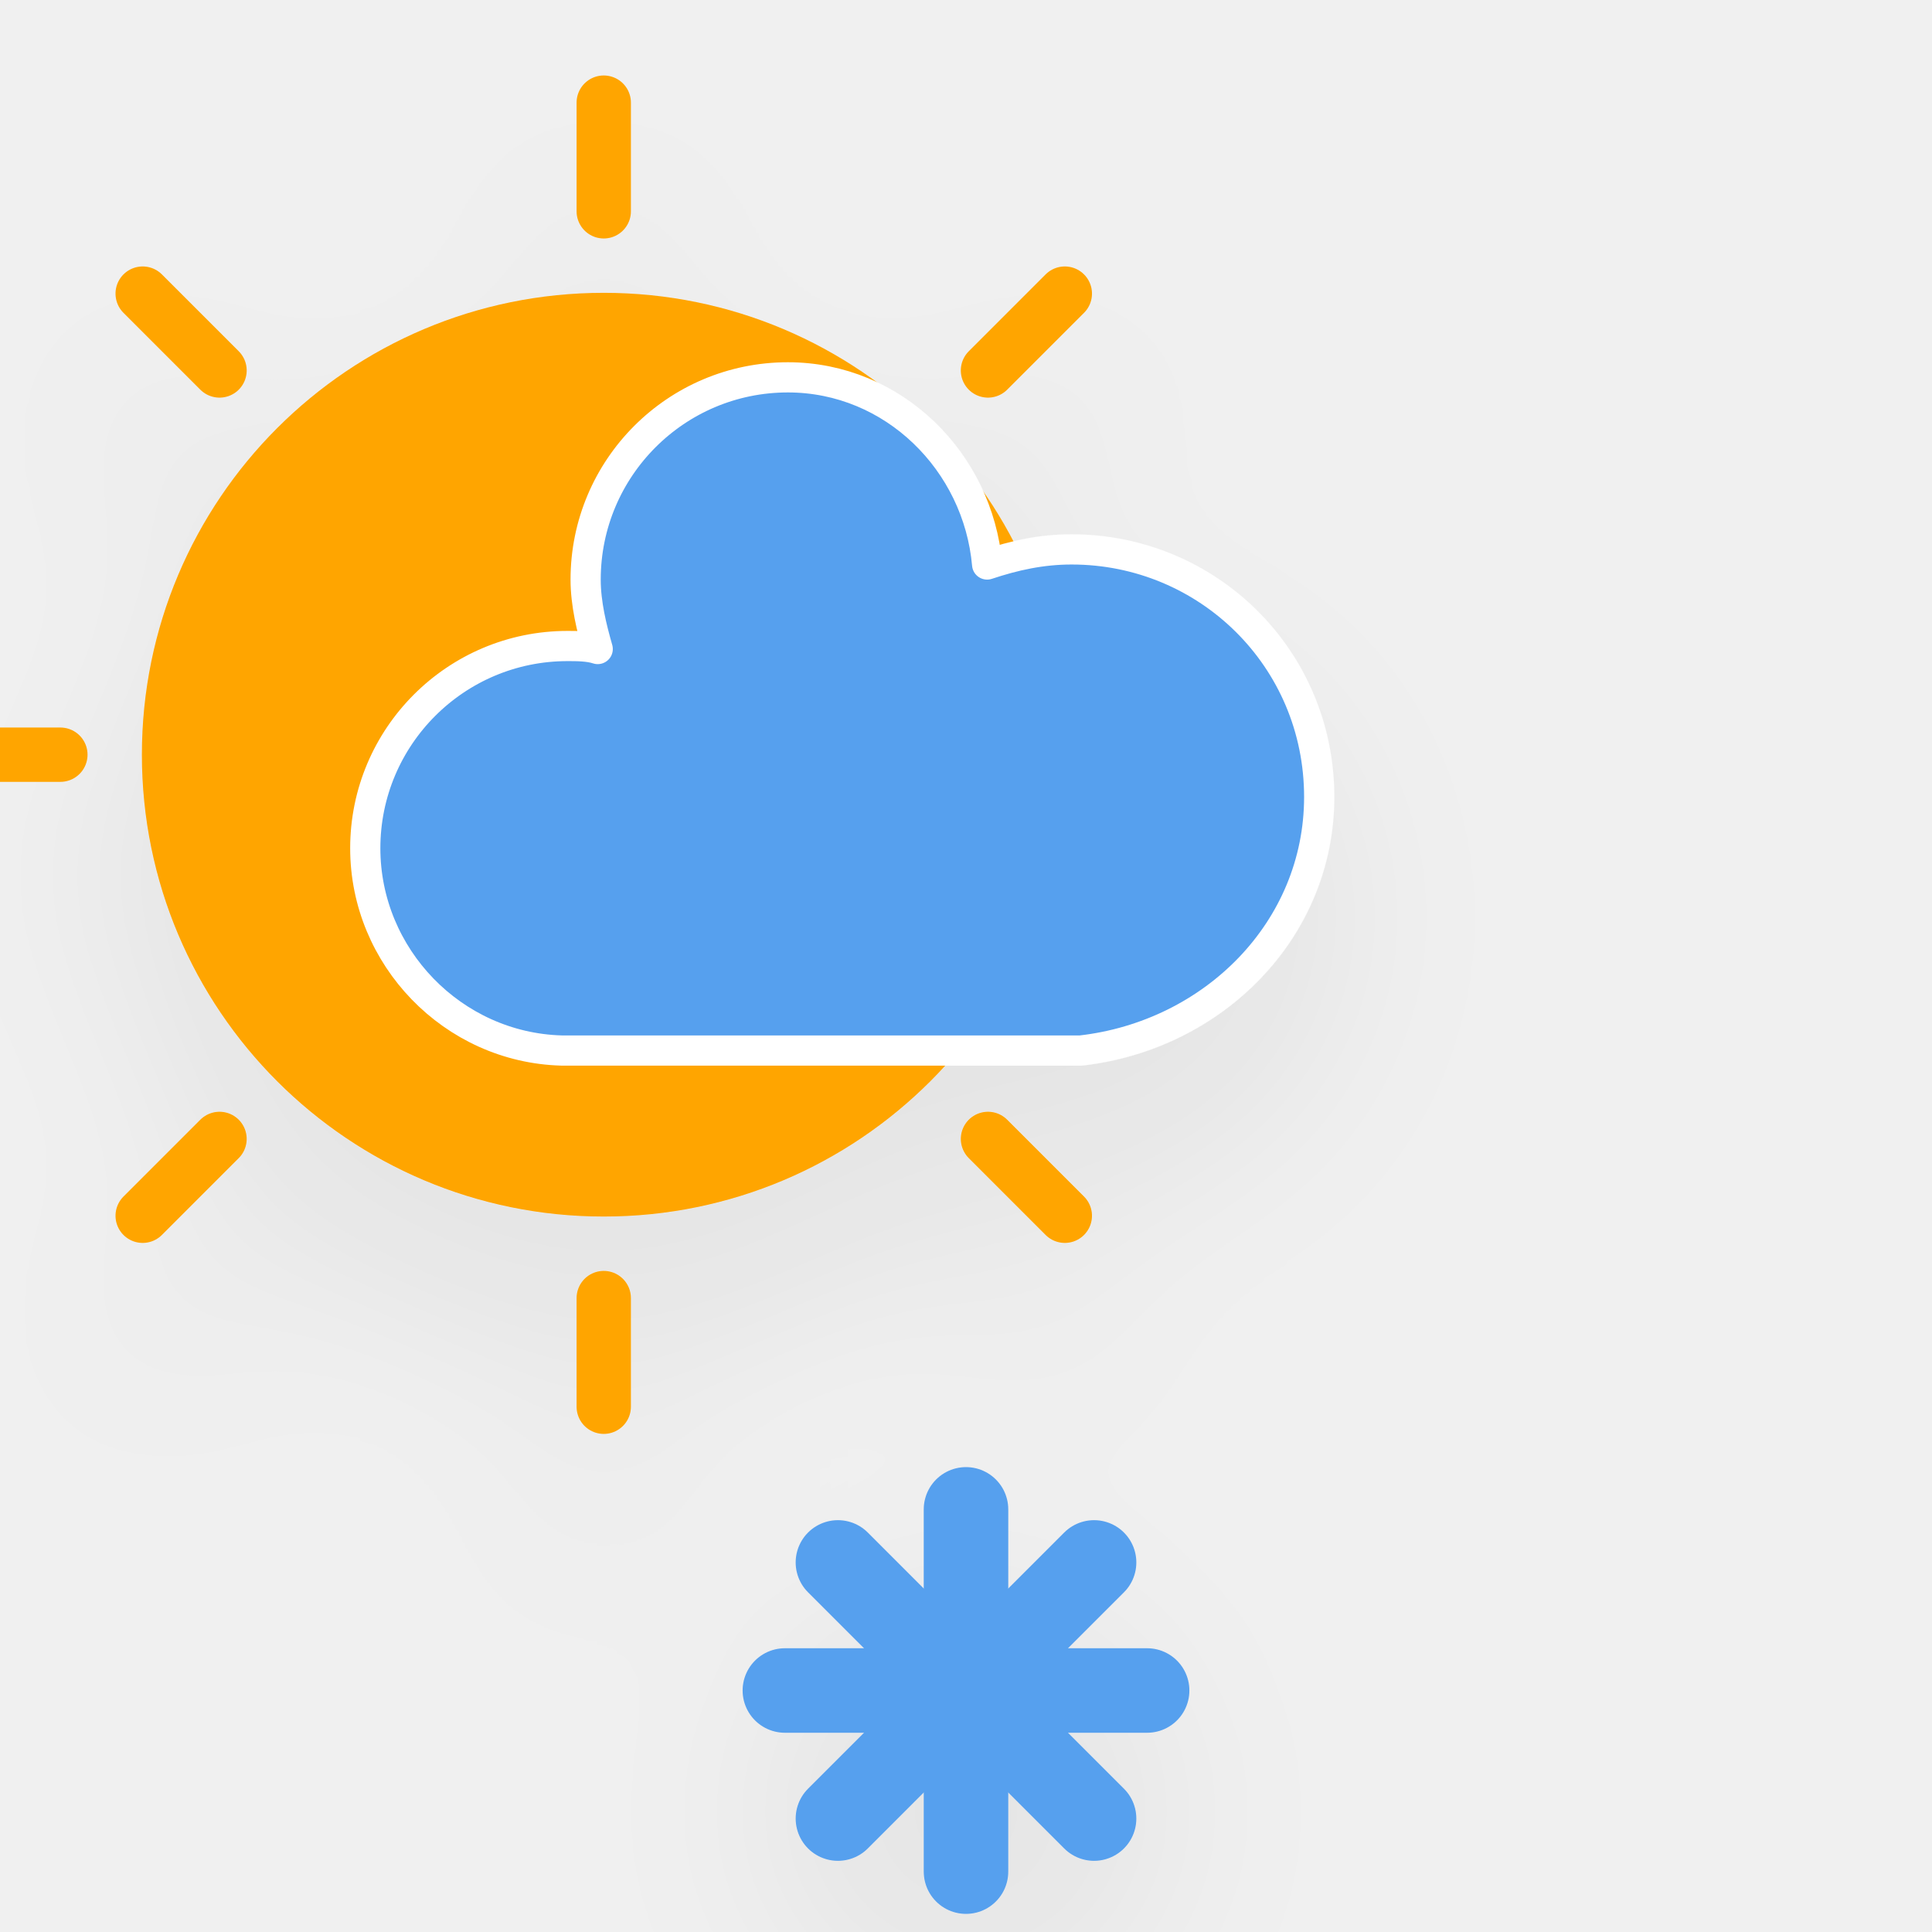
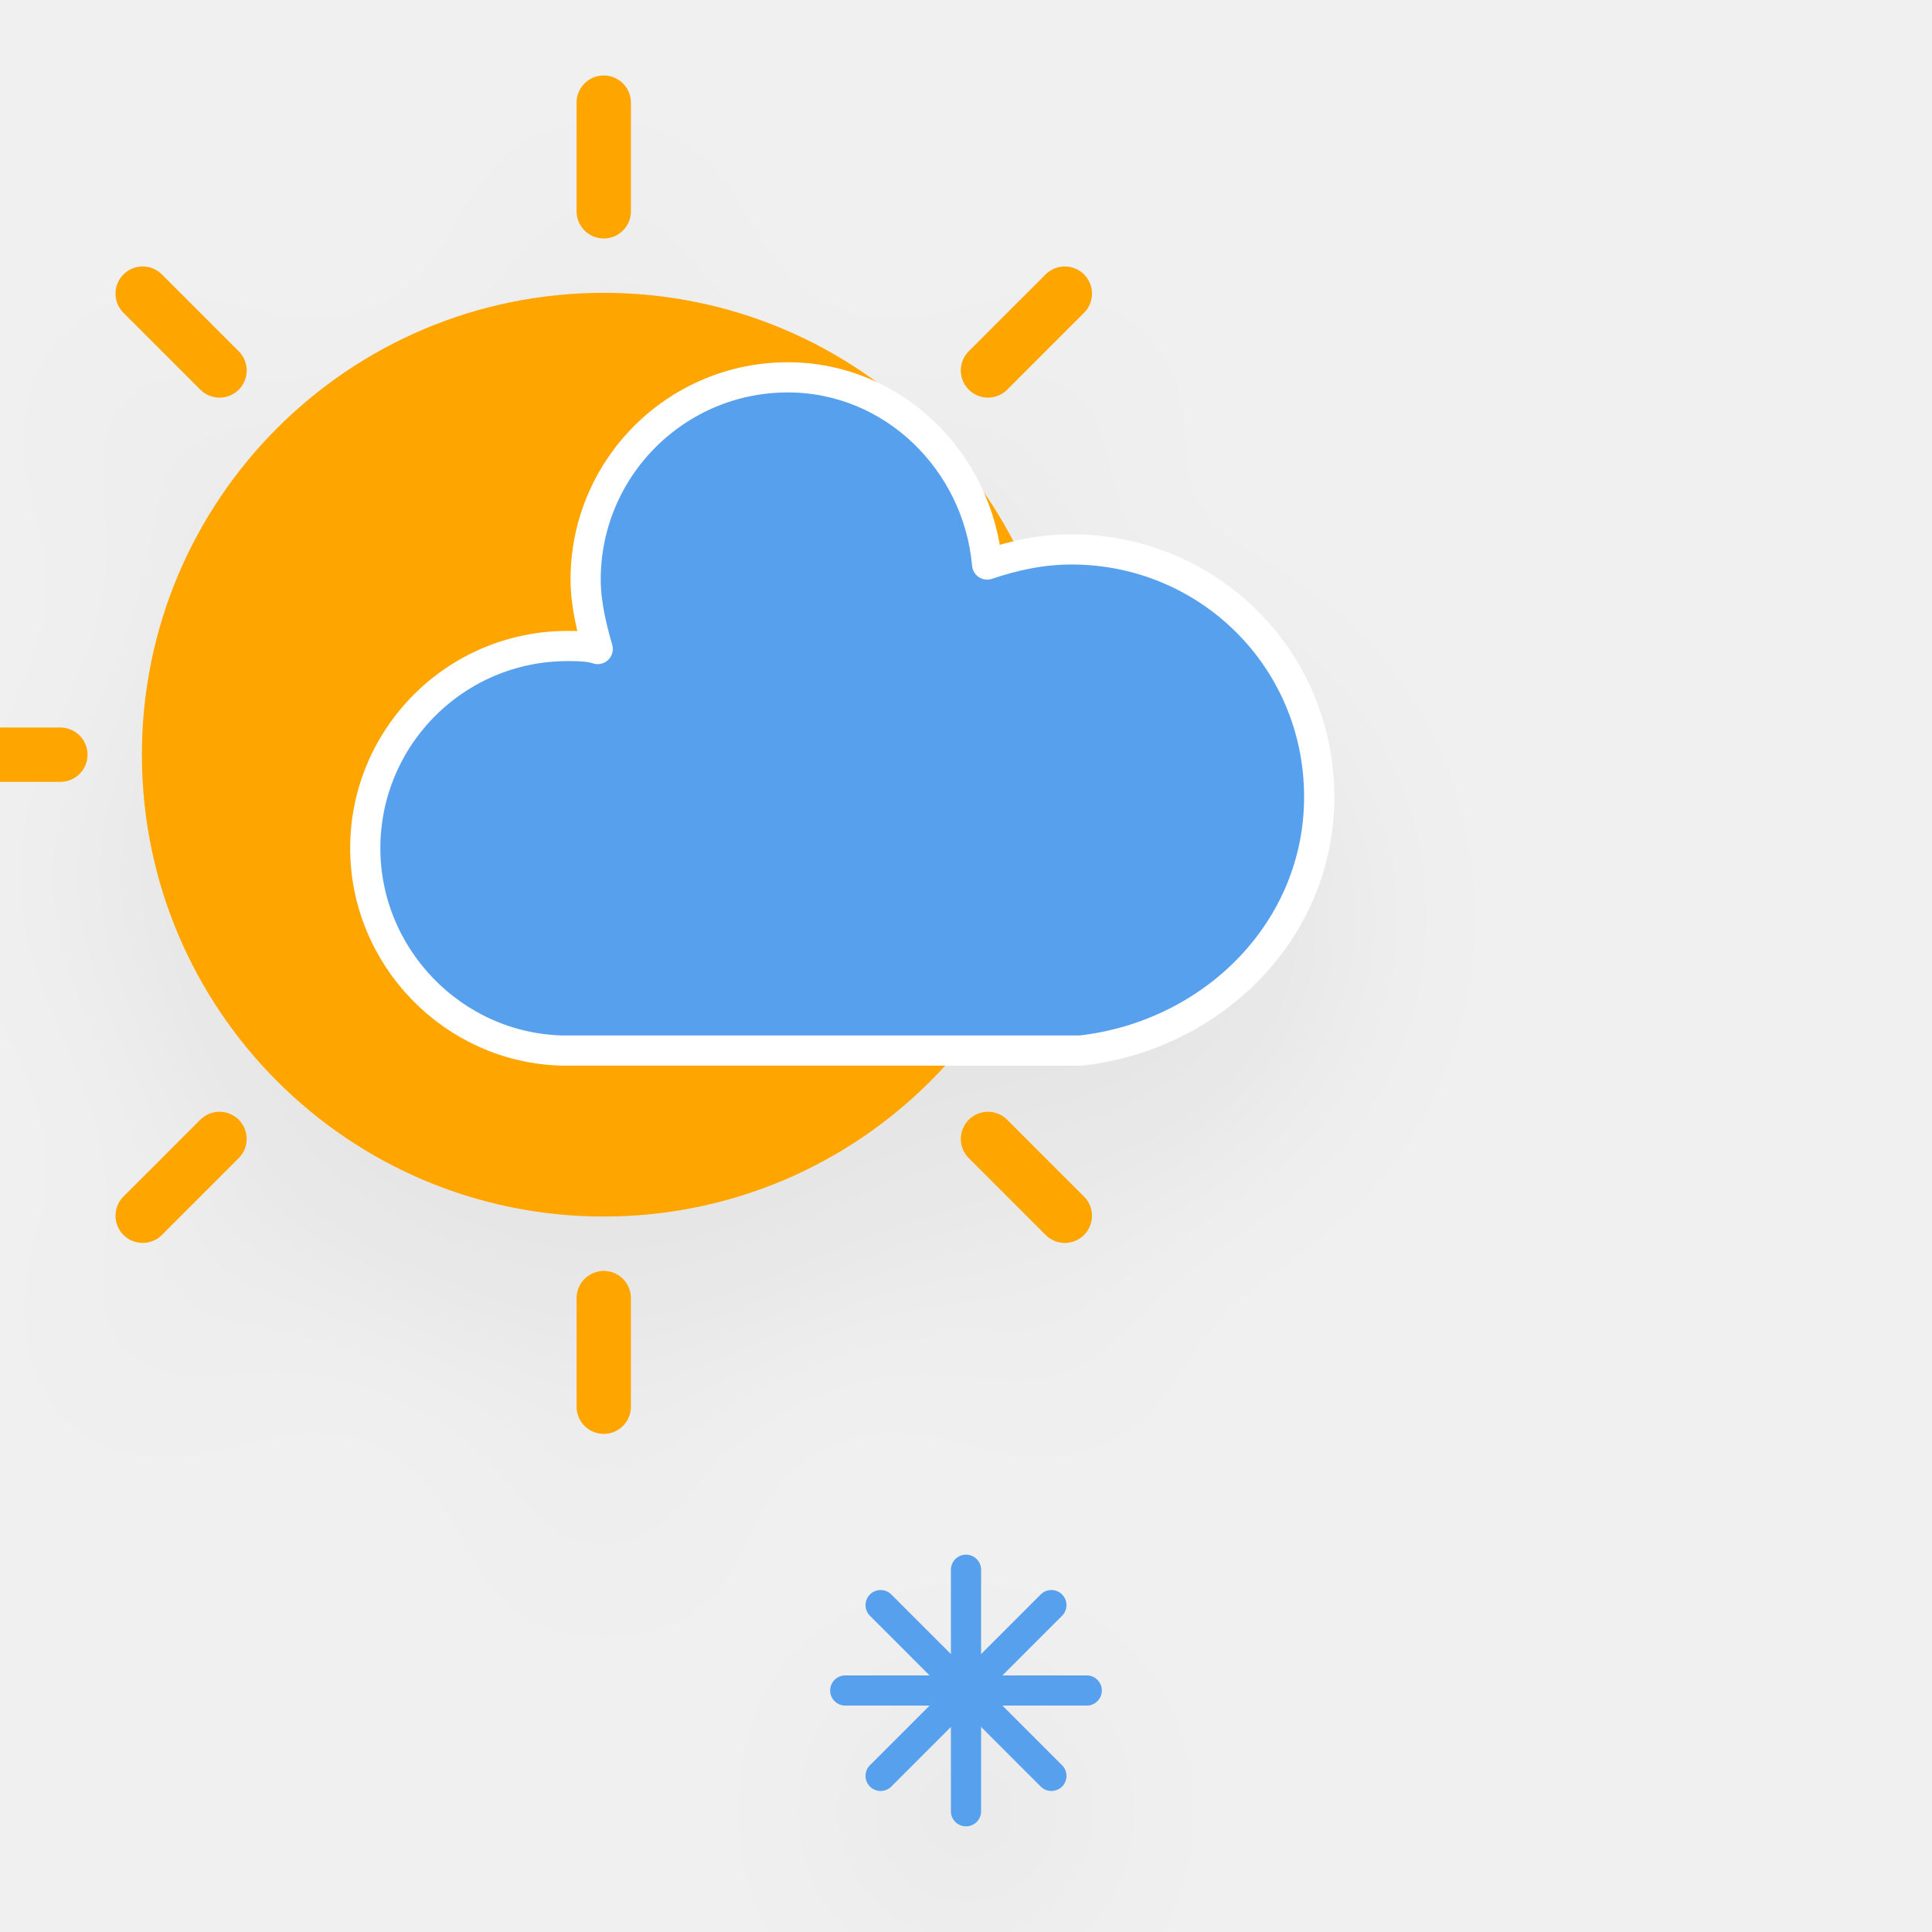
<svg xmlns="http://www.w3.org/2000/svg" version="1.1" width="64" height="64" viewbox="0 0 64 64">
  <defs>
    <filter id="blur" width="200%" height="200%">
      <feGaussianBlur in="SourceAlpha" stdDeviation="3" />
      <feOffset dx="0" dy="4" result="offsetblur" />
      <feComponentTransfer>
        <feFuncA type="linear" slope="0.05" />
      </feComponentTransfer>
      <feMerge>
        <feMergeNode />
        <feMergeNode in="SourceGraphic" />
      </feMerge>
    </filter>
    <style type="text/css">
        </style>
  </defs>
  <g filter="url(#blur)" id="snowy-4">
    <g transform="translate(20,10)">
      <g transform="translate(0,15), scale(0.9)">
        <g class="am-weather-sun">
          <g>
            <line fill="none" stroke="orange" stroke-linecap="round" stroke-width="2" transform="translate(0,9)" x1="0" x2="0" y1="11" y2="15" />
          </g>
          <g transform="rotate(45)">
            <line fill="none" stroke="orange" stroke-linecap="round" stroke-width="2" transform="translate(0,9)" x1="0" x2="0" y1="11" y2="15" />
          </g>
          <g transform="rotate(90)">
            <line fill="none" stroke="orange" stroke-linecap="round" stroke-width="2" transform="translate(0,9)" x1="0" x2="0" y1="11" y2="15" />
          </g>
          <g transform="rotate(135)">
            <line fill="none" stroke="orange" stroke-linecap="round" stroke-width="2" transform="translate(0,9)" x1="0" x2="0" y1="11" y2="15" />
          </g>
          <g transform="rotate(180)">
            <line fill="none" stroke="orange" stroke-linecap="round" stroke-width="2" transform="translate(0,9)" x1="0" x2="0" y1="11" y2="15" />
          </g>
          <g transform="rotate(225)">
            <line fill="none" stroke="orange" stroke-linecap="round" stroke-width="2" transform="translate(0,9)" x1="0" x2="0" y1="11" y2="15" />
          </g>
          <g transform="rotate(270)">
            <line fill="none" stroke="orange" stroke-linecap="round" stroke-width="2" transform="translate(0,9)" x1="0" x2="0" y1="11" y2="15" />
          </g>
          <g transform="rotate(315)">
            <line fill="none" stroke="orange" stroke-linecap="round" stroke-width="2" transform="translate(0,9)" x1="0" x2="0" y1="11" y2="15" />
          </g>
        </g>
        <circle cx="0" cy="0" fill="orange" r="16" stroke="orange" stroke-width="2" />
      </g>
      <g style="scale: 1.5;">
        <path d="M47.7,35.4c0-4.6-3.7-8.2-8.2-8.2c-1,0-1.9,0.2-2.8,0.5c-0.3-3.4-3.1-6.2-6.6-6.2c-3.7,0-6.7,3-6.7,6.7c0,0.8,0.2,1.6,0.4,2.3    c-0.3-0.1-0.7-0.1-1-0.1c-3.7,0-6.7,3-6.7,6.7c0,3.6,2.9,6.6,6.5,6.7l17.2,0C44.2,43.3,47.7,39.8,47.7,35.4z" fill="#57A0EE" stroke="white" stroke-linejoin="round" stroke-width="1" transform="translate(-24,-19)" />
      </g>
    </g>
    <g class="am-weather-snow-1">
      <g transform="translate(32,47)">
-         <line fill="none" stroke="#57A0EE" stroke-linecap="round" stroke-width="2.8" transform="translate(0,9), rotate(0)" x1="0" x2="0" y1="-6" y2="6" />
-         <line fill="none" stroke="#57A0EE" stroke-linecap="round" stroke-width="2.8" transform="translate(0,9), rotate(45)" x1="0" x2="0" y1="-6" y2="6" />
-         <line fill="none" stroke="#57A0EE" stroke-linecap="round" stroke-width="2.8" transform="translate(0,9), rotate(90)" x1="0" x2="0" y1="-6" y2="6" />
-         <line fill="none" stroke="#57A0EE" stroke-linecap="round" stroke-width="2.8" transform="translate(0,9), rotate(135)" x1="0" x2="0" y1="-6" y2="6" />
+         <line fill="none" stroke="#57A0EE" stroke-linecap="round" stroke-width="1" transform="translate(0,9), rotate(0)" x1="0" x2="0" y1="-4" y2="4" />
+         <line fill="none" stroke="#57A0EE" stroke-linecap="round" stroke-width="1" transform="translate(0,9), rotate(45)" x1="0" x2="0" y1="-4" y2="4" />
+         <line fill="none" stroke="#57A0EE" stroke-linecap="round" stroke-width="1" transform="translate(0,9), rotate(90)" x1="0" x2="0" y1="-4" y2="4" />
+         <line fill="none" stroke="#57A0EE" stroke-linecap="round" stroke-width="1" transform="translate(0,9), rotate(135)" x1="0" x2="0" y1="-4" y2="4" />
      </g>
    </g>
  </g>
</svg>
